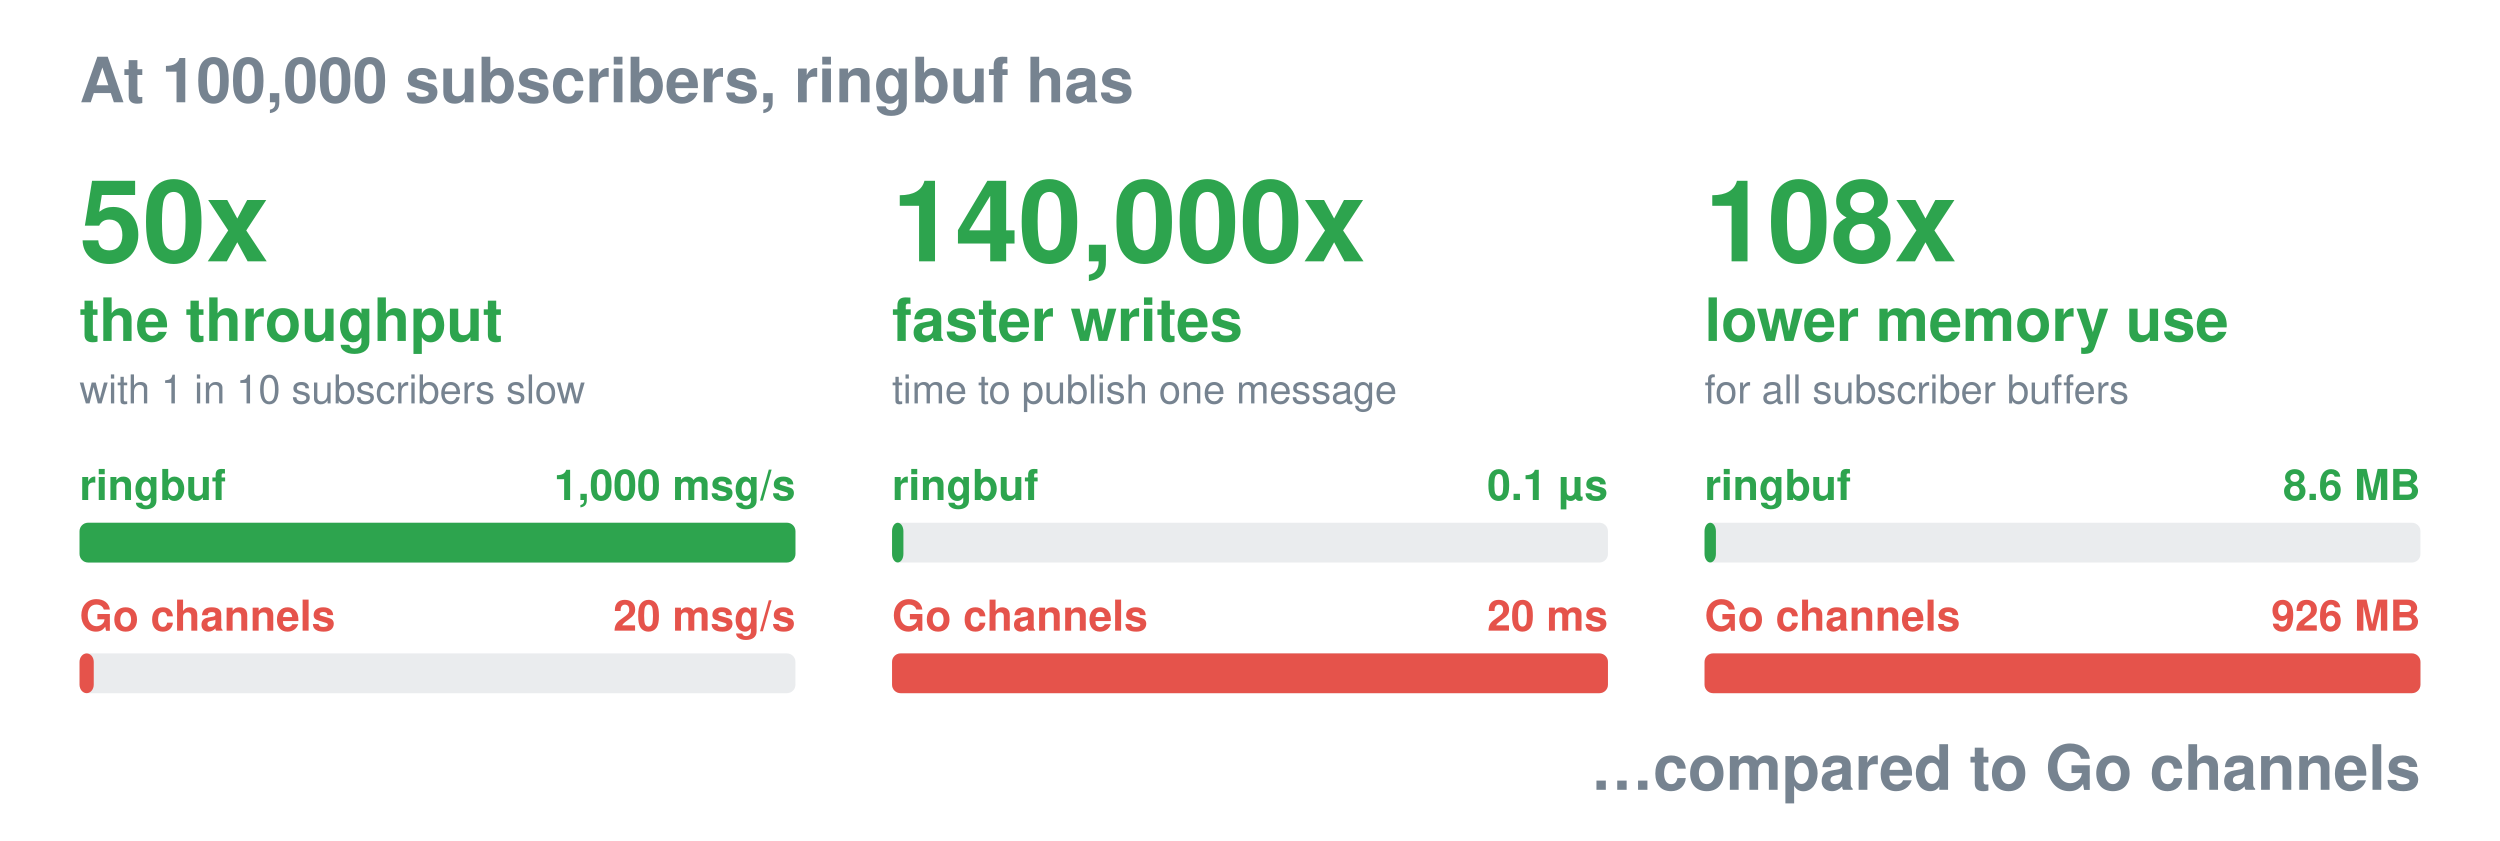
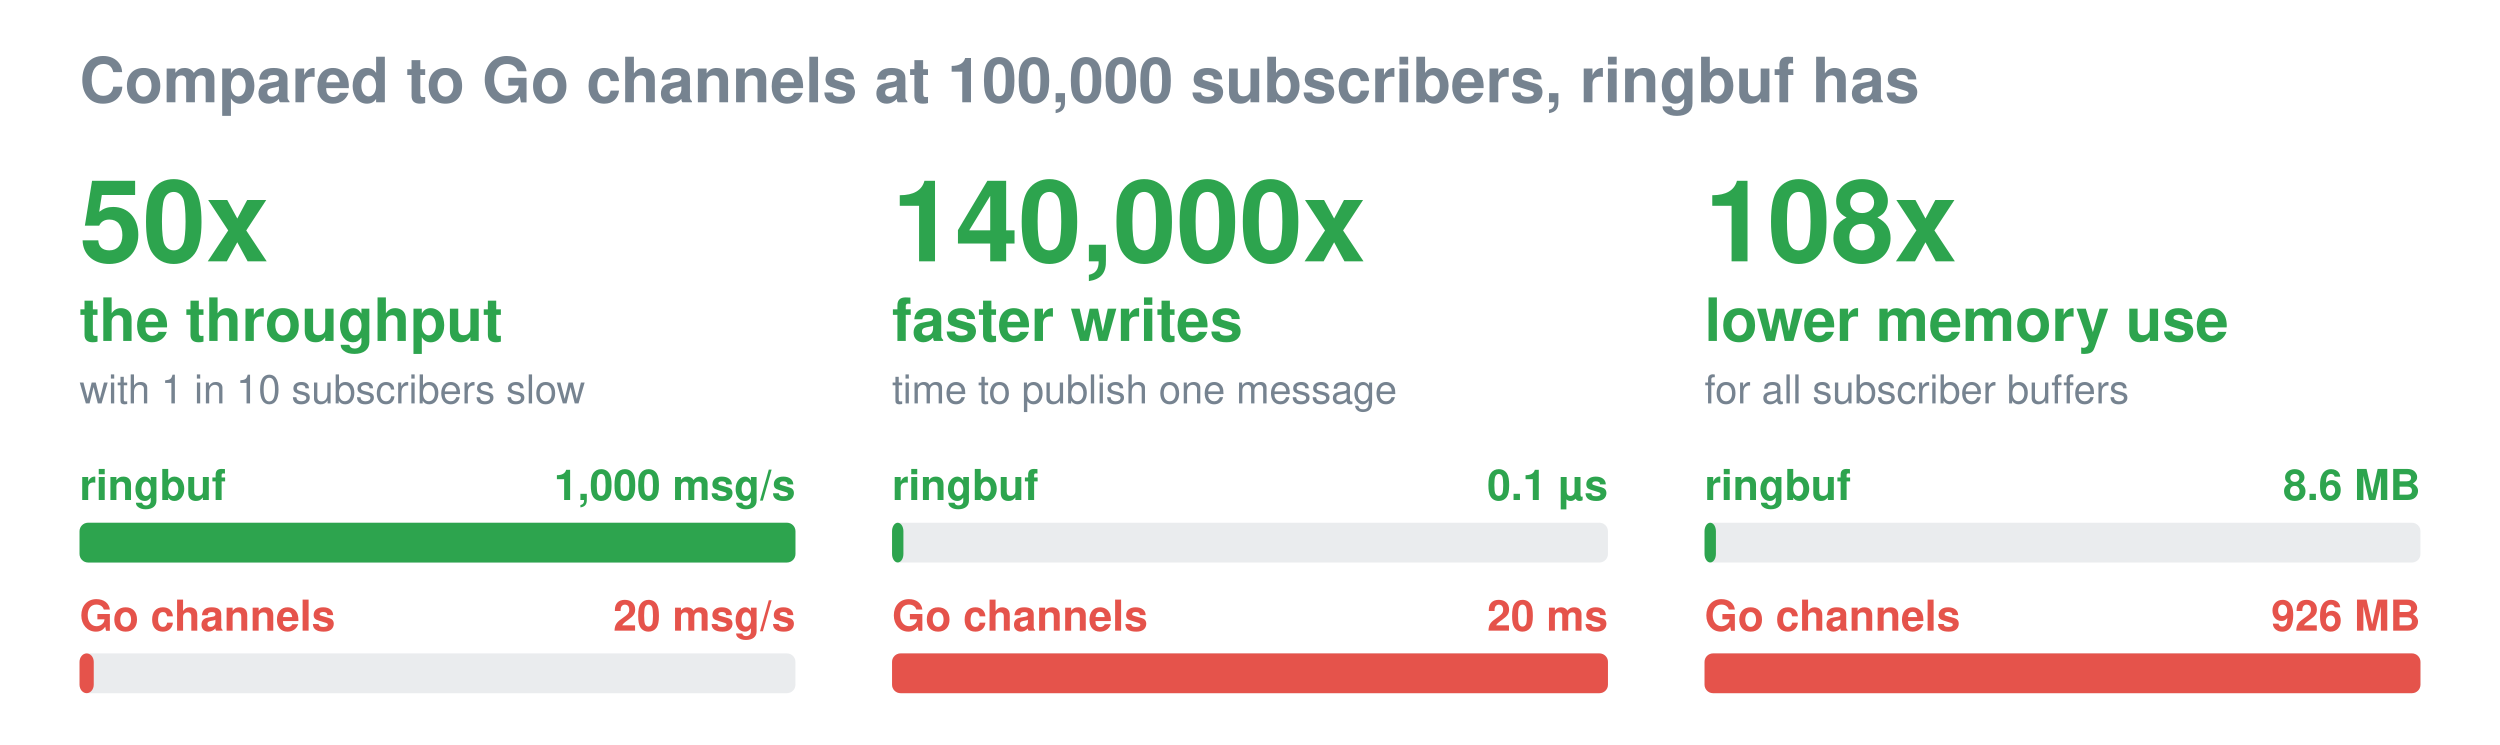
- <svg xmlns="http://www.w3.org/2000/svg" viewBox="0 0 880 296" width="880" height="296" font-family="-apple-system,BlinkMacSystemFont,Segoe UI,Helvetica,Arial,sans-serif" role="img" aria-label="At 100,000 subscribers, ringbuf has 50 times the throughput, 140,000 times faster writes and 108 times lower memory use, compared to Go channels.">
-   <text x="28" y="36" font-size="22" font-weight="600" fill="#768390">At 100,000 subscribers, ringbuf has</text>
+ <svg xmlns="http://www.w3.org/2000/svg" viewBox="0 0 880 262" width="880" height="262" font-family="-apple-system,BlinkMacSystemFont,Segoe UI,Helvetica,Arial,sans-serif" role="img" aria-label="At 100,000 subscribers, ringbuf has 50 times the throughput, 140,000 times faster writes and 108 times lower memory use, compared to Go channels.">
+   <text x="28" y="36" font-size="22" font-weight="600" fill="#768390">Compared to Go channels at 100,000 subscribers, ringbuf has</text>
  <text x="28" y="92" font-size="40" font-weight="700" fill="#2da44e">50x</text>
  <text x="28" y="120" font-size="21" font-weight="600" fill="#2da44e">the throughput</text>
  <text x="28" y="142" font-size="14" fill="#768390">with 1 in 10 subscribers slow</text>
  <text x="28" y="176" font-size="15" font-weight="600" fill="#2da44e">ringbuf</text>
  <text x="280" y="176" font-size="15" text-anchor="end" font-weight="600" fill="#2da44e">1,000 msg/s</text>
  <rect x="28" y="184" width="252" height="14" rx="3" fill="#768390" fill-opacity="0.15" />
  <rect x="28" y="184" width="252" height="14" rx="3" fill="#2da44e" />
  <text x="28" y="222" font-size="15" font-weight="600" fill="#e5534b">Go channels</text>
  <text x="280" y="222" font-size="15" text-anchor="end" font-weight="600" fill="#e5534b">20 msg/s</text>
  <rect x="28" y="230" width="252" height="14" rx="3" fill="#768390" fill-opacity="0.15" />
  <rect x="28" y="230" width="5" height="14" rx="3" fill="#e5534b" />
  <text x="314" y="92" font-size="40" font-weight="700" fill="#2da44e">140,000x</text>
  <text x="314" y="120" font-size="21" font-weight="600" fill="#2da44e">faster writes</text>
  <text x="314" y="142" font-size="14" fill="#768390">time to publish one message</text>
  <text x="314" y="176" font-size="15" font-weight="600" fill="#2da44e">ringbuf</text>
  <text x="566" y="176" font-size="15" text-anchor="end" font-weight="600" fill="#2da44e">0.1 µs</text>
  <rect x="314" y="184" width="252" height="14" rx="3" fill="#768390" fill-opacity="0.15" />
  <rect x="314" y="184" width="4" height="14" rx="3" fill="#2da44e" />
  <text x="314" y="222" font-size="15" font-weight="600" fill="#e5534b">Go channels</text>
  <text x="566" y="222" font-size="15" text-anchor="end" font-weight="600" fill="#e5534b">20 ms</text>
  <rect x="314" y="230" width="252" height="14" rx="3" fill="#768390" fill-opacity="0.15" />
  <rect x="314" y="230" width="252" height="14" rx="3" fill="#e5534b" />
  <text x="600" y="92" font-size="40" font-weight="700" fill="#2da44e">108x</text>
  <text x="600" y="120" font-size="21" font-weight="600" fill="#2da44e">lower memory use</text>
  <text x="600" y="142" font-size="14" fill="#768390">for all subscriber buffers</text>
  <text x="600" y="176" font-size="15" font-weight="600" fill="#2da44e">ringbuf</text>
  <text x="852" y="176" font-size="15" text-anchor="end" font-weight="600" fill="#2da44e">8.6 MB</text>
  <rect x="600" y="184" width="252" height="14" rx="3" fill="#768390" fill-opacity="0.15" />
  <rect x="600" y="184" width="4" height="14" rx="3" fill="#2da44e" />
  <text x="600" y="222" font-size="15" font-weight="600" fill="#e5534b">Go channels</text>
  <text x="852" y="222" font-size="15" text-anchor="end" font-weight="600" fill="#e5534b">926 MB</text>
  <rect x="600" y="230" width="252" height="14" rx="3" fill="#768390" fill-opacity="0.15" />
  <rect x="600" y="230" width="252" height="14" rx="3" fill="#e5534b" />
-   <text x="852" y="278" font-size="22" text-anchor="end" font-weight="600" fill="#768390">…compared to Go channels</text>
</svg>
